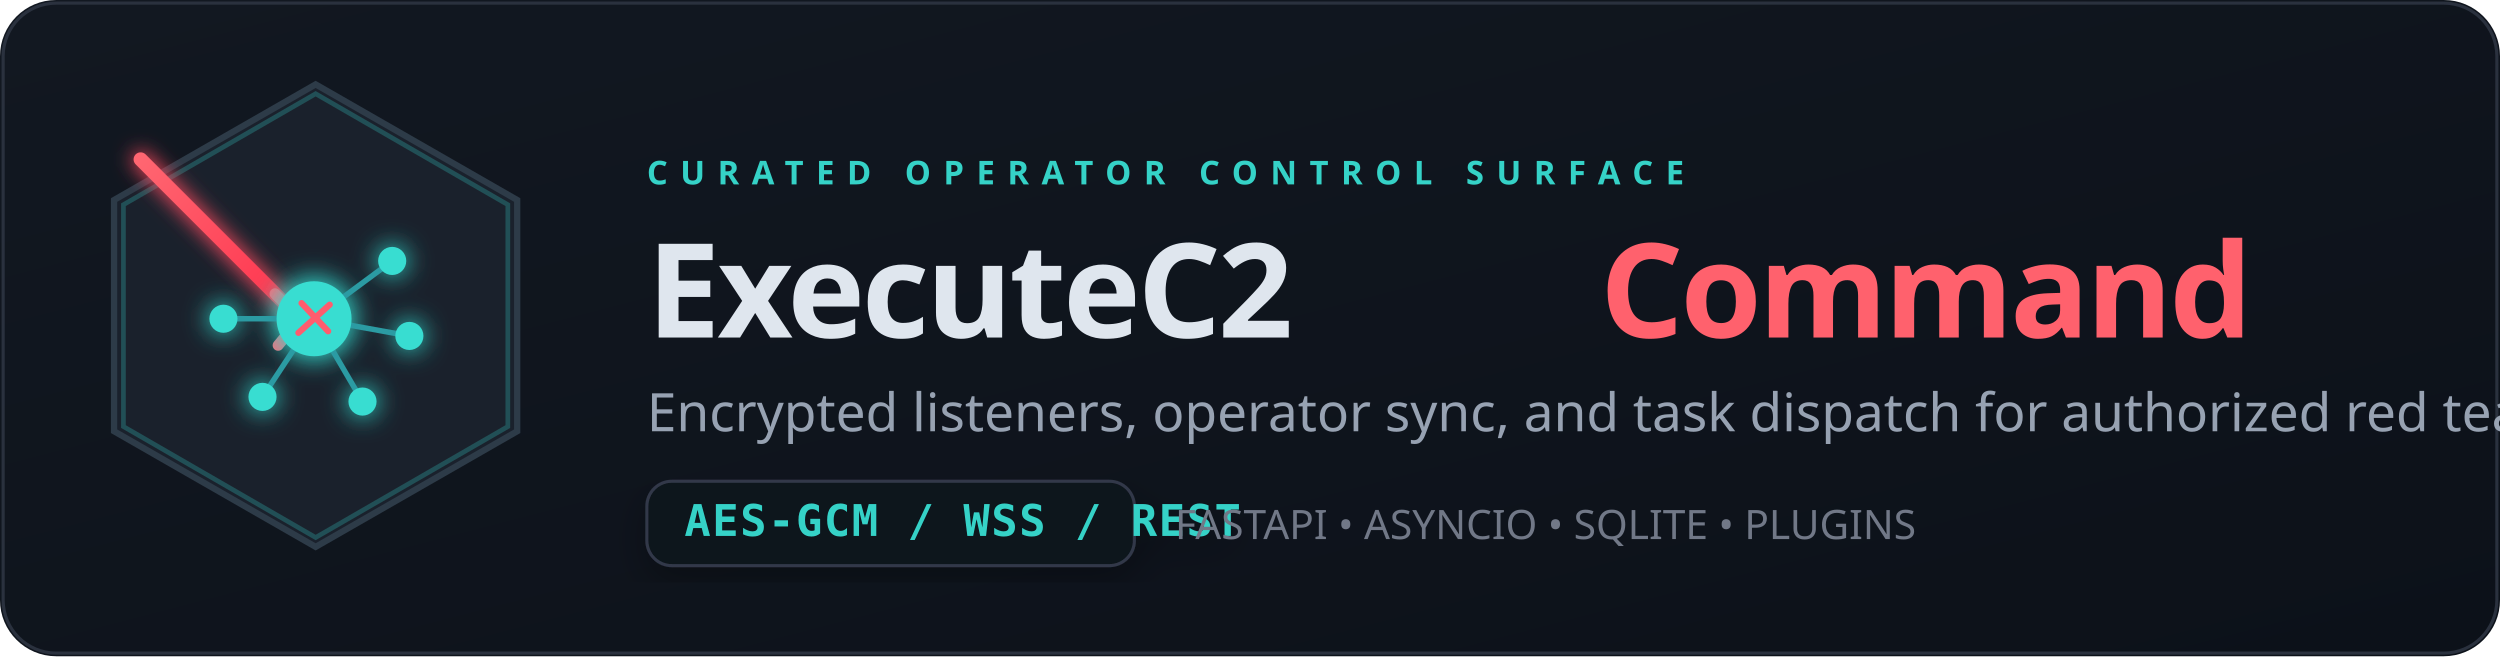
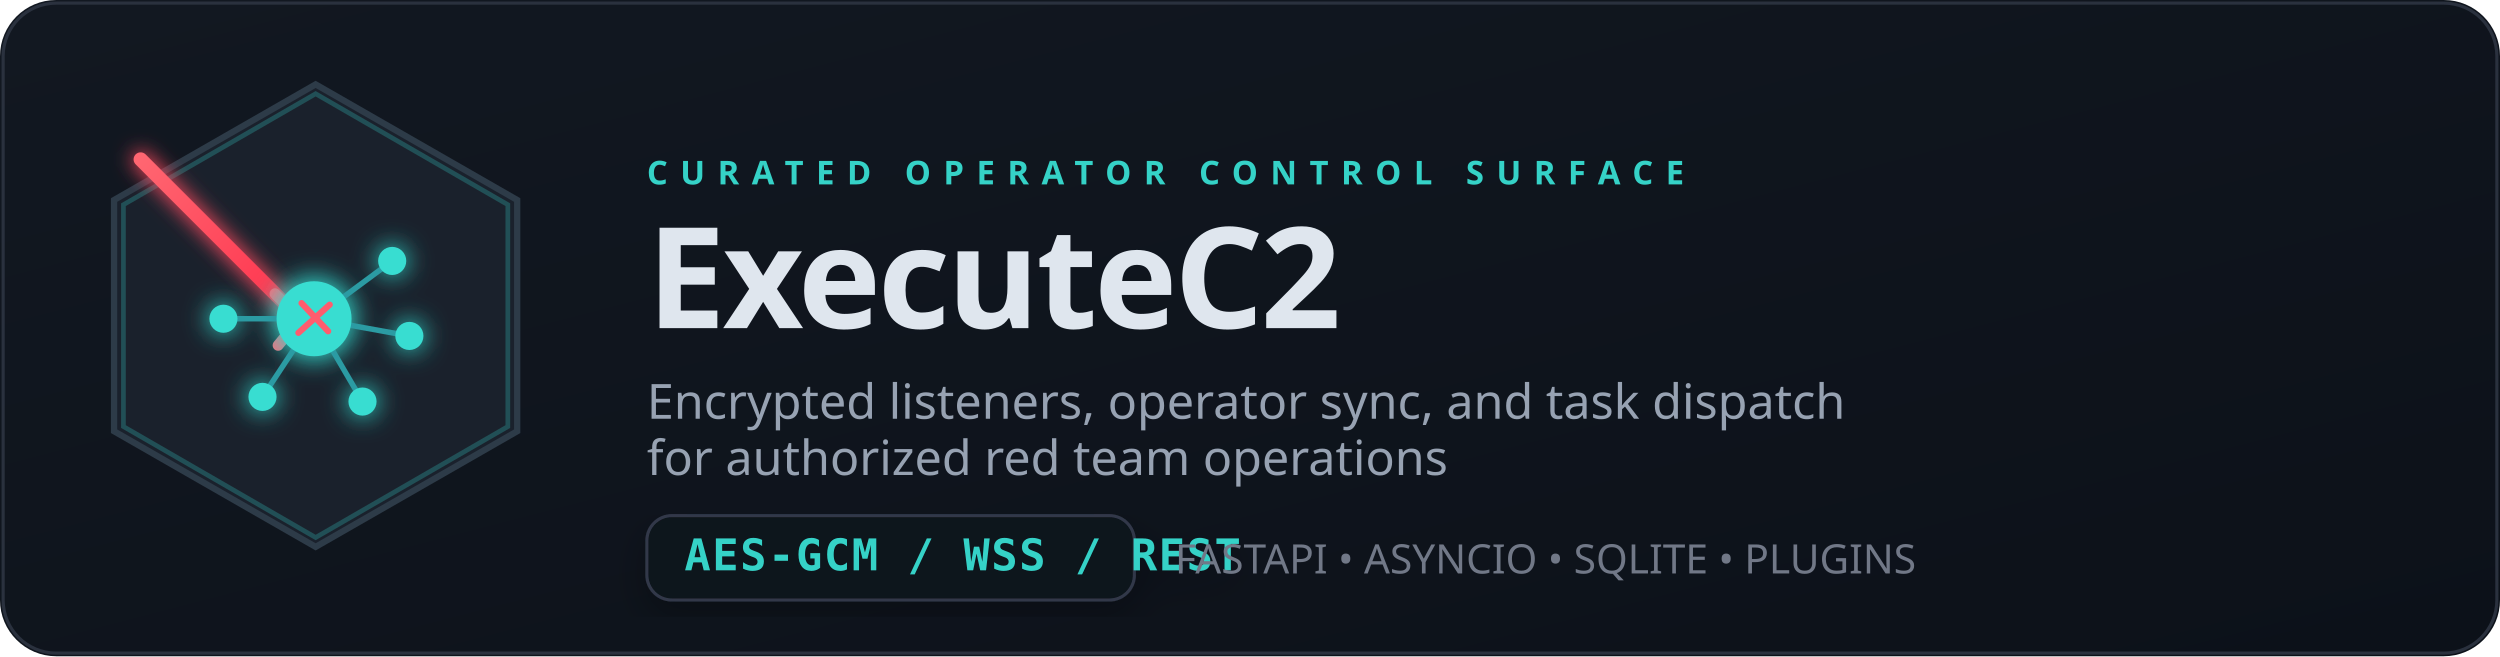
<svg xmlns="http://www.w3.org/2000/svg" viewBox="0 0 1600 420" role="img" aria-labelledby="title desc">
  <defs>
    <linearGradient id="bg" x1="0%" y1="0%" x2="100%" y2="100%">
      <stop offset="0%" stop-color="#121821" />
      <stop offset="100%" stop-color="#0c1119" />
    </linearGradient>
    <linearGradient id="hexGlow" x1="0%" y1="0%" x2="100%" y2="100%">
      <stop offset="0%" stop-color="#39d5cd" />
      <stop offset="100%" stop-color="#1f7f8f" />
    </linearGradient>
    <linearGradient id="beam" x1="0%" y1="0%" x2="100%" y2="100%">
      <stop offset="0%" stop-color="#ff6671" />
      <stop offset="100%" stop-color="#ff304b" />
    </linearGradient>
    <filter id="cyanBlur" x="-50%" y="-50%" width="200%" height="200%">
      <feGaussianBlur stdDeviation="8" />
    </filter>
    <filter id="redBlur" x="-50%" y="-50%" width="200%" height="200%">
      <feGaussianBlur stdDeviation="6" />
    </filter>
    <filter id="cardShadow" x="-20%" y="-20%" width="140%" height="140%">
      <feDropShadow dx="0" dy="10" stdDeviation="12" flood-color="#000000" flood-opacity="0.28" />
    </filter>
  </defs>
  <rect width="1600" height="420" rx="36" fill="url(#bg)" />
  <rect x="2" y="2" width="1596" height="416" rx="34" fill="none" stroke="#2a313e" stroke-width="2" />
  <g transform="translate(66 44)">
    <path d="M136 10 265 84 265 232 136 306 7 232 7 84Z" fill="#1a212c" stroke="#2d3b48" stroke-width="4" />
    <path d="M136 16 259 87 259 229 136 300 13 229 13 87Z" fill="none" stroke="#39d5cd" stroke-opacity="0.26" stroke-width="3" />
    <g filter="url(#redBlur)" opacity="0.95">
      <path d="M24 58 126 160" stroke="#ff4a5e" stroke-width="11" stroke-linecap="round" />
    </g>
    <path d="M24 58 126 160" stroke="url(#beam)" stroke-width="9" stroke-linecap="round" />
    <path d="M110 144 126 160 112 177" fill="none" stroke="#ff6878" stroke-width="7" stroke-linecap="round" stroke-linejoin="round" />
    <g transform="translate(135 160)">
      <g filter="url(#cyanBlur)" opacity="0.95">
        <circle cx="0" cy="0" r="27" fill="#30d6ca" />
        <circle cx="-58" cy="0" r="10" fill="#30d6ca" />
        <circle cx="61" cy="11" r="10" fill="#30d6ca" />
        <circle cx="-33" cy="50" r="10" fill="#30d6ca" />
        <circle cx="31" cy="53" r="10" fill="#30d6ca" />
        <circle cx="50" cy="-37" r="10" fill="#30d6ca" />
      </g>
      <g stroke="#2b9ba3" stroke-width="3.5" stroke-linecap="round">
        <path d="M0 0 -58 0" />
        <path d="M0 0 61 11" />
        <path d="M0 0 -33 50" />
        <path d="M0 0 31 53" />
        <path d="M0 0 50 -37" />
      </g>
      <g fill="#38ddd1">
        <circle cx="0" cy="0" r="24" />
        <circle cx="-58" cy="0" r="9" />
        <circle cx="61" cy="11" r="9" />
        <circle cx="-33" cy="50" r="9" />
        <circle cx="31" cy="53" r="9" />
        <circle cx="50" cy="-37" r="9" />
      </g>
      <g stroke="#ff5c6e" stroke-width="4" stroke-linecap="round">
        <path d="M-8 -10 9 8" />
        <path d="M10 -9 -10 9" />
      </g>
    </g>
  </g>
  <g transform="translate(414 78)">
    <text x="0" y="40" fill="#35d2c7" font-size="21" font-weight="600" font-family="'IBM Plex Sans', 'Segoe UI', sans-serif" letter-spacing="8">CURATED OPERATOR CONTROL SURFACE</text>
-     <text x="0" y="138" fill="#dfe6ee" font-size="84" font-weight="700" font-family="'IBM Plex Sans', 'Segoe UI', sans-serif" letter-spacing="-2">ExecuteC2</text>
-     <text x="610" y="138" fill="#ff616d" font-size="84" font-weight="700" font-family="'IBM Plex Sans', 'Segoe UI', sans-serif" letter-spacing="-2">Command</text>
-     <text x="0" y="198" fill="#97a2b2" font-size="34" font-weight="500" font-family="'IBM Plex Sans', 'Segoe UI', sans-serif">Encrypted listeners, operator sync, and task dispatch for authorized red team operations</text>
-     <g transform="translate(0 230)" filter="url(#cardShadow)">
+     <text x="0" y="132" fill="#dfe6ee" font-size="90" font-weight="700" font-family="'IBM Plex Sans', 'Segoe UI', sans-serif" letter-spacing="-2">ExecuteC2</text>
+     <text x="0" y="190" fill="#97a2b2" font-size="31" font-weight="500" font-family="'IBM Plex Sans', 'Segoe UI', sans-serif">Encrypted listeners, operator sync, and task dispatch</text>
+     <text x="0" y="226" fill="#97a2b2" font-size="31" font-weight="500" font-family="'IBM Plex Sans', 'Segoe UI', sans-serif">for authorized red team operations</text>
+     <g transform="translate(0 252)" filter="url(#cardShadow)">
      <rect width="312" height="54" rx="16" fill="#0d131b" stroke="#313948" stroke-width="2" />
      <text x="24" y="35" fill="#35d2c7" font-size="28" font-weight="700" font-family="'IBM Plex Mono', 'SFMono-Regular', monospace" letter-spacing="1">AES-GCM / WSS / REST</text>
    </g>
-     <text x="338" y="267" fill="#717887" font-size="26" font-weight="500" font-family="'IBM Plex Sans', 'Segoe UI', sans-serif">FASTAPI • ASYNCIO • SQLITE • PLUGINS</text>
+     <text x="338" y="289" fill="#717887" font-size="26" font-weight="500" font-family="'IBM Plex Sans', 'Segoe UI', sans-serif">FASTAPI • ASYNCIO • SQLITE • PLUGINS</text>
  </g>
</svg>
